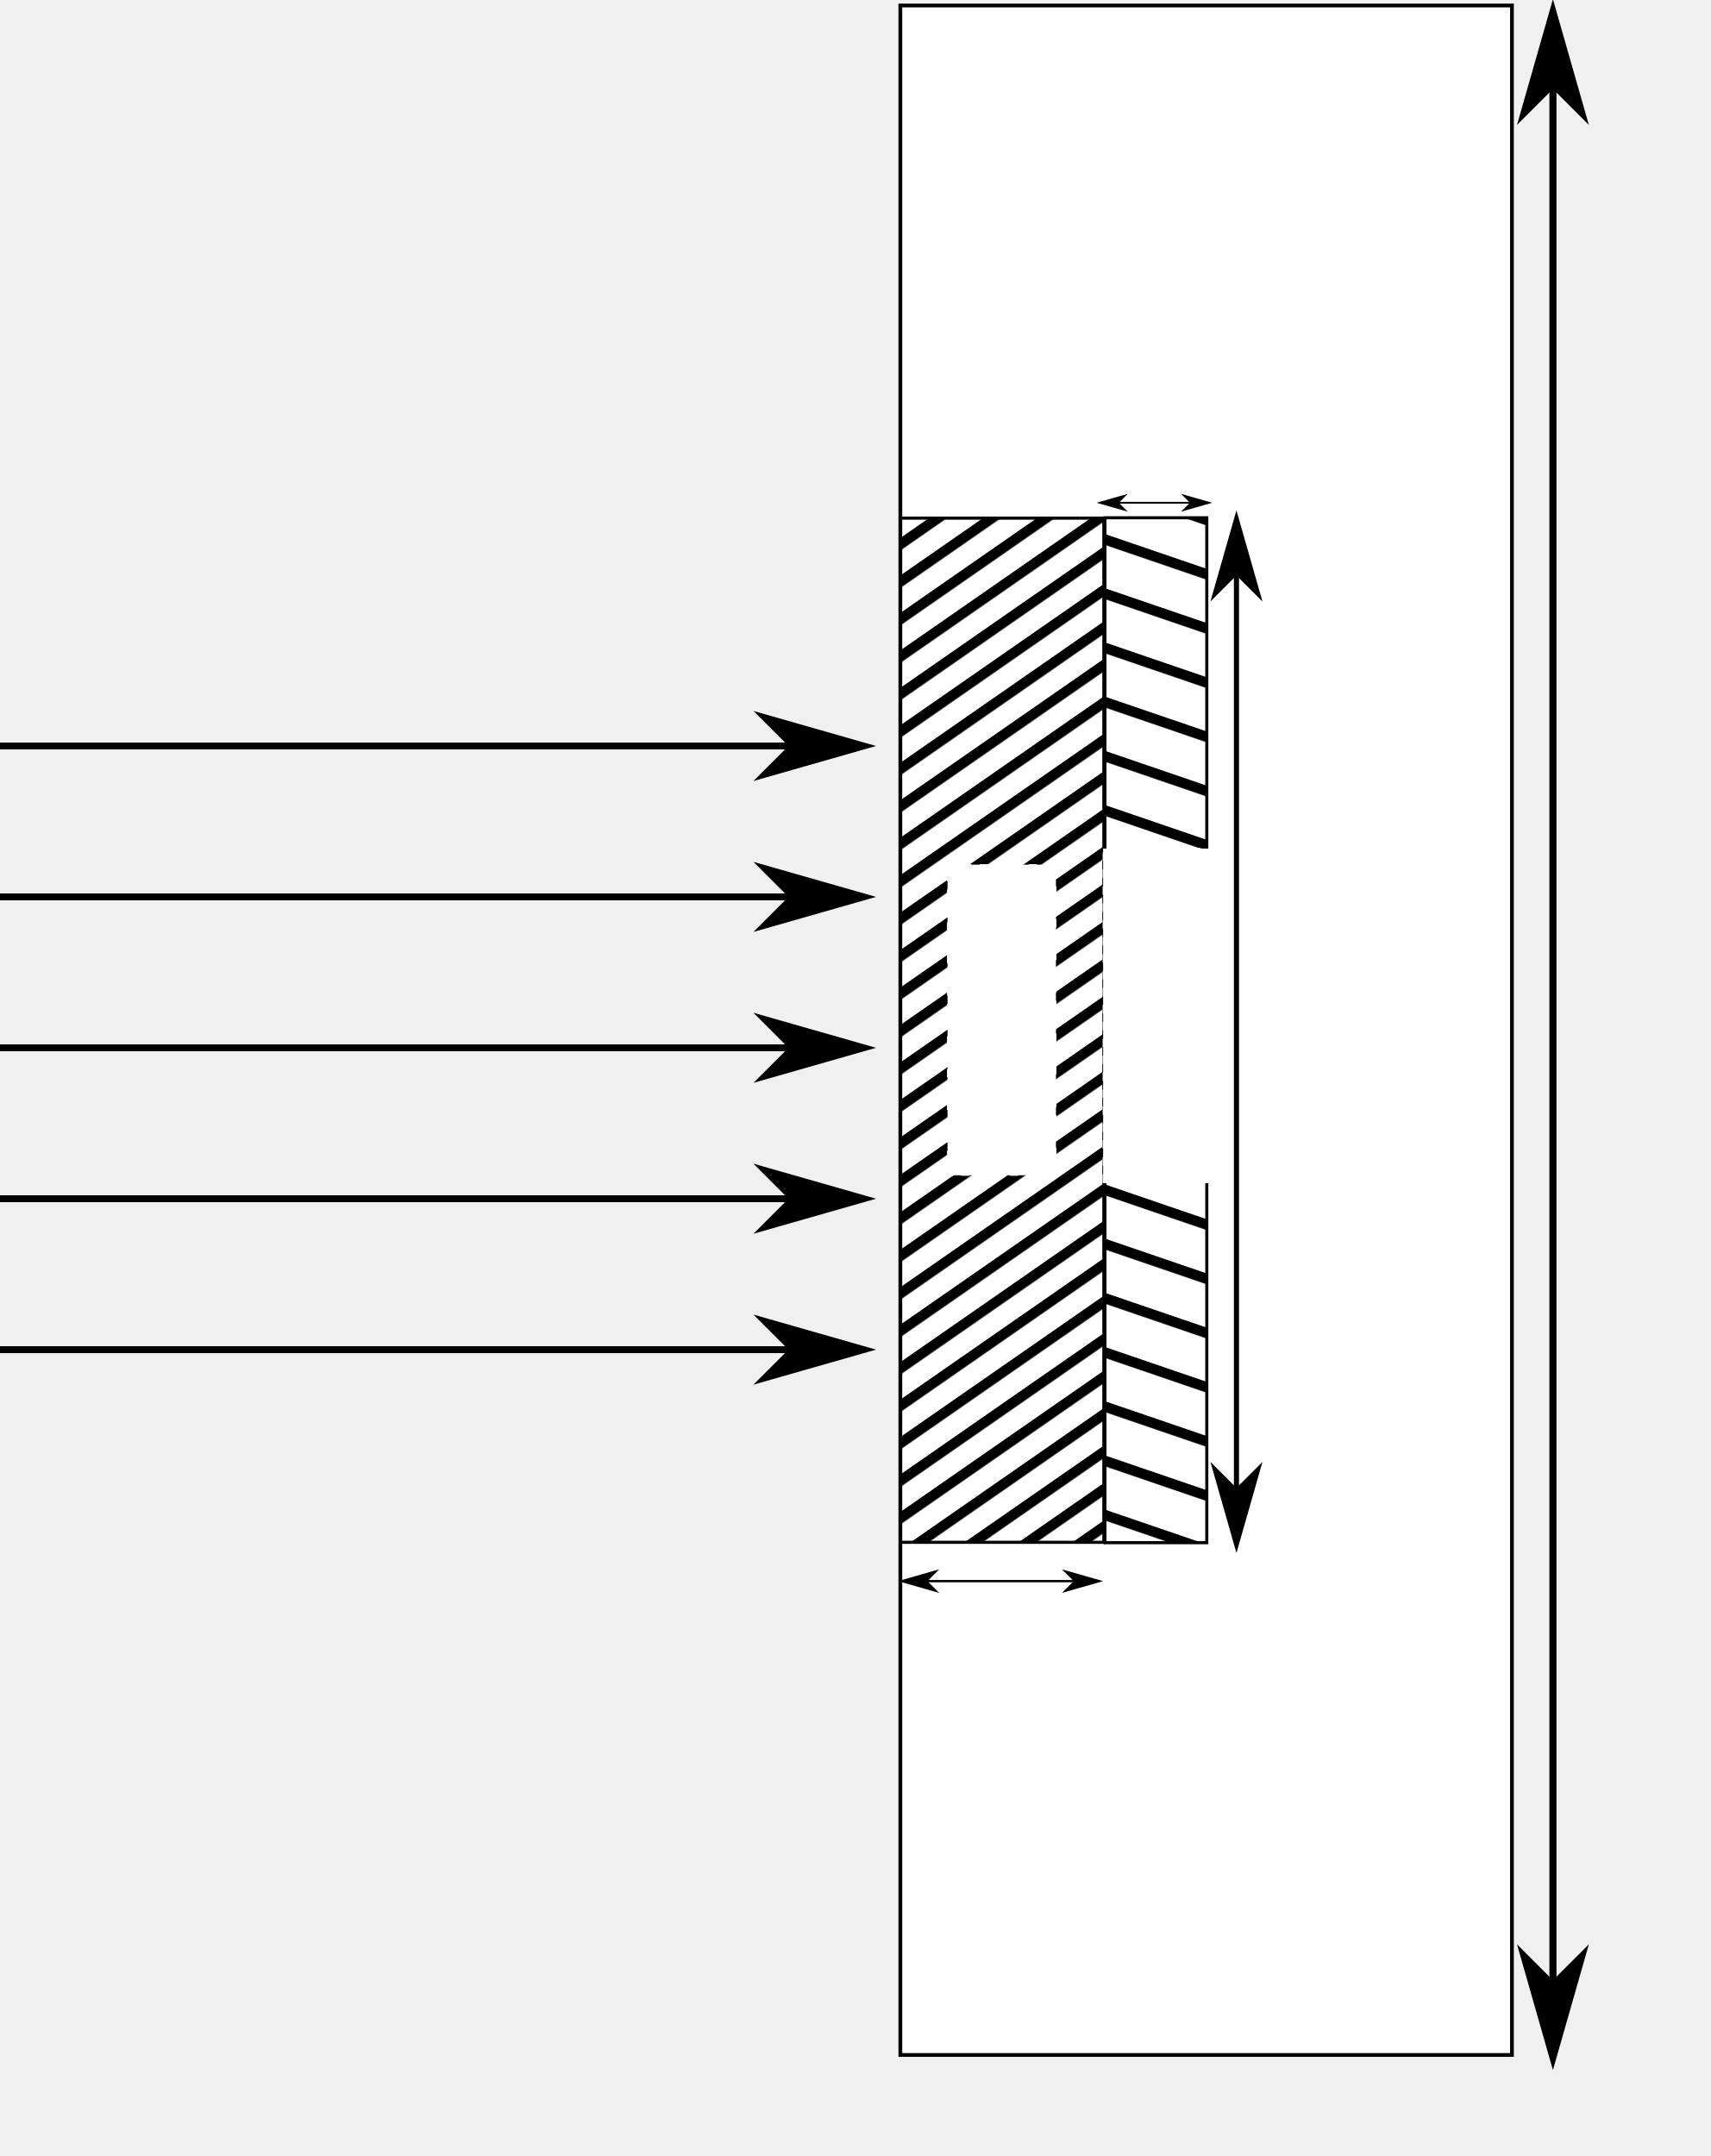
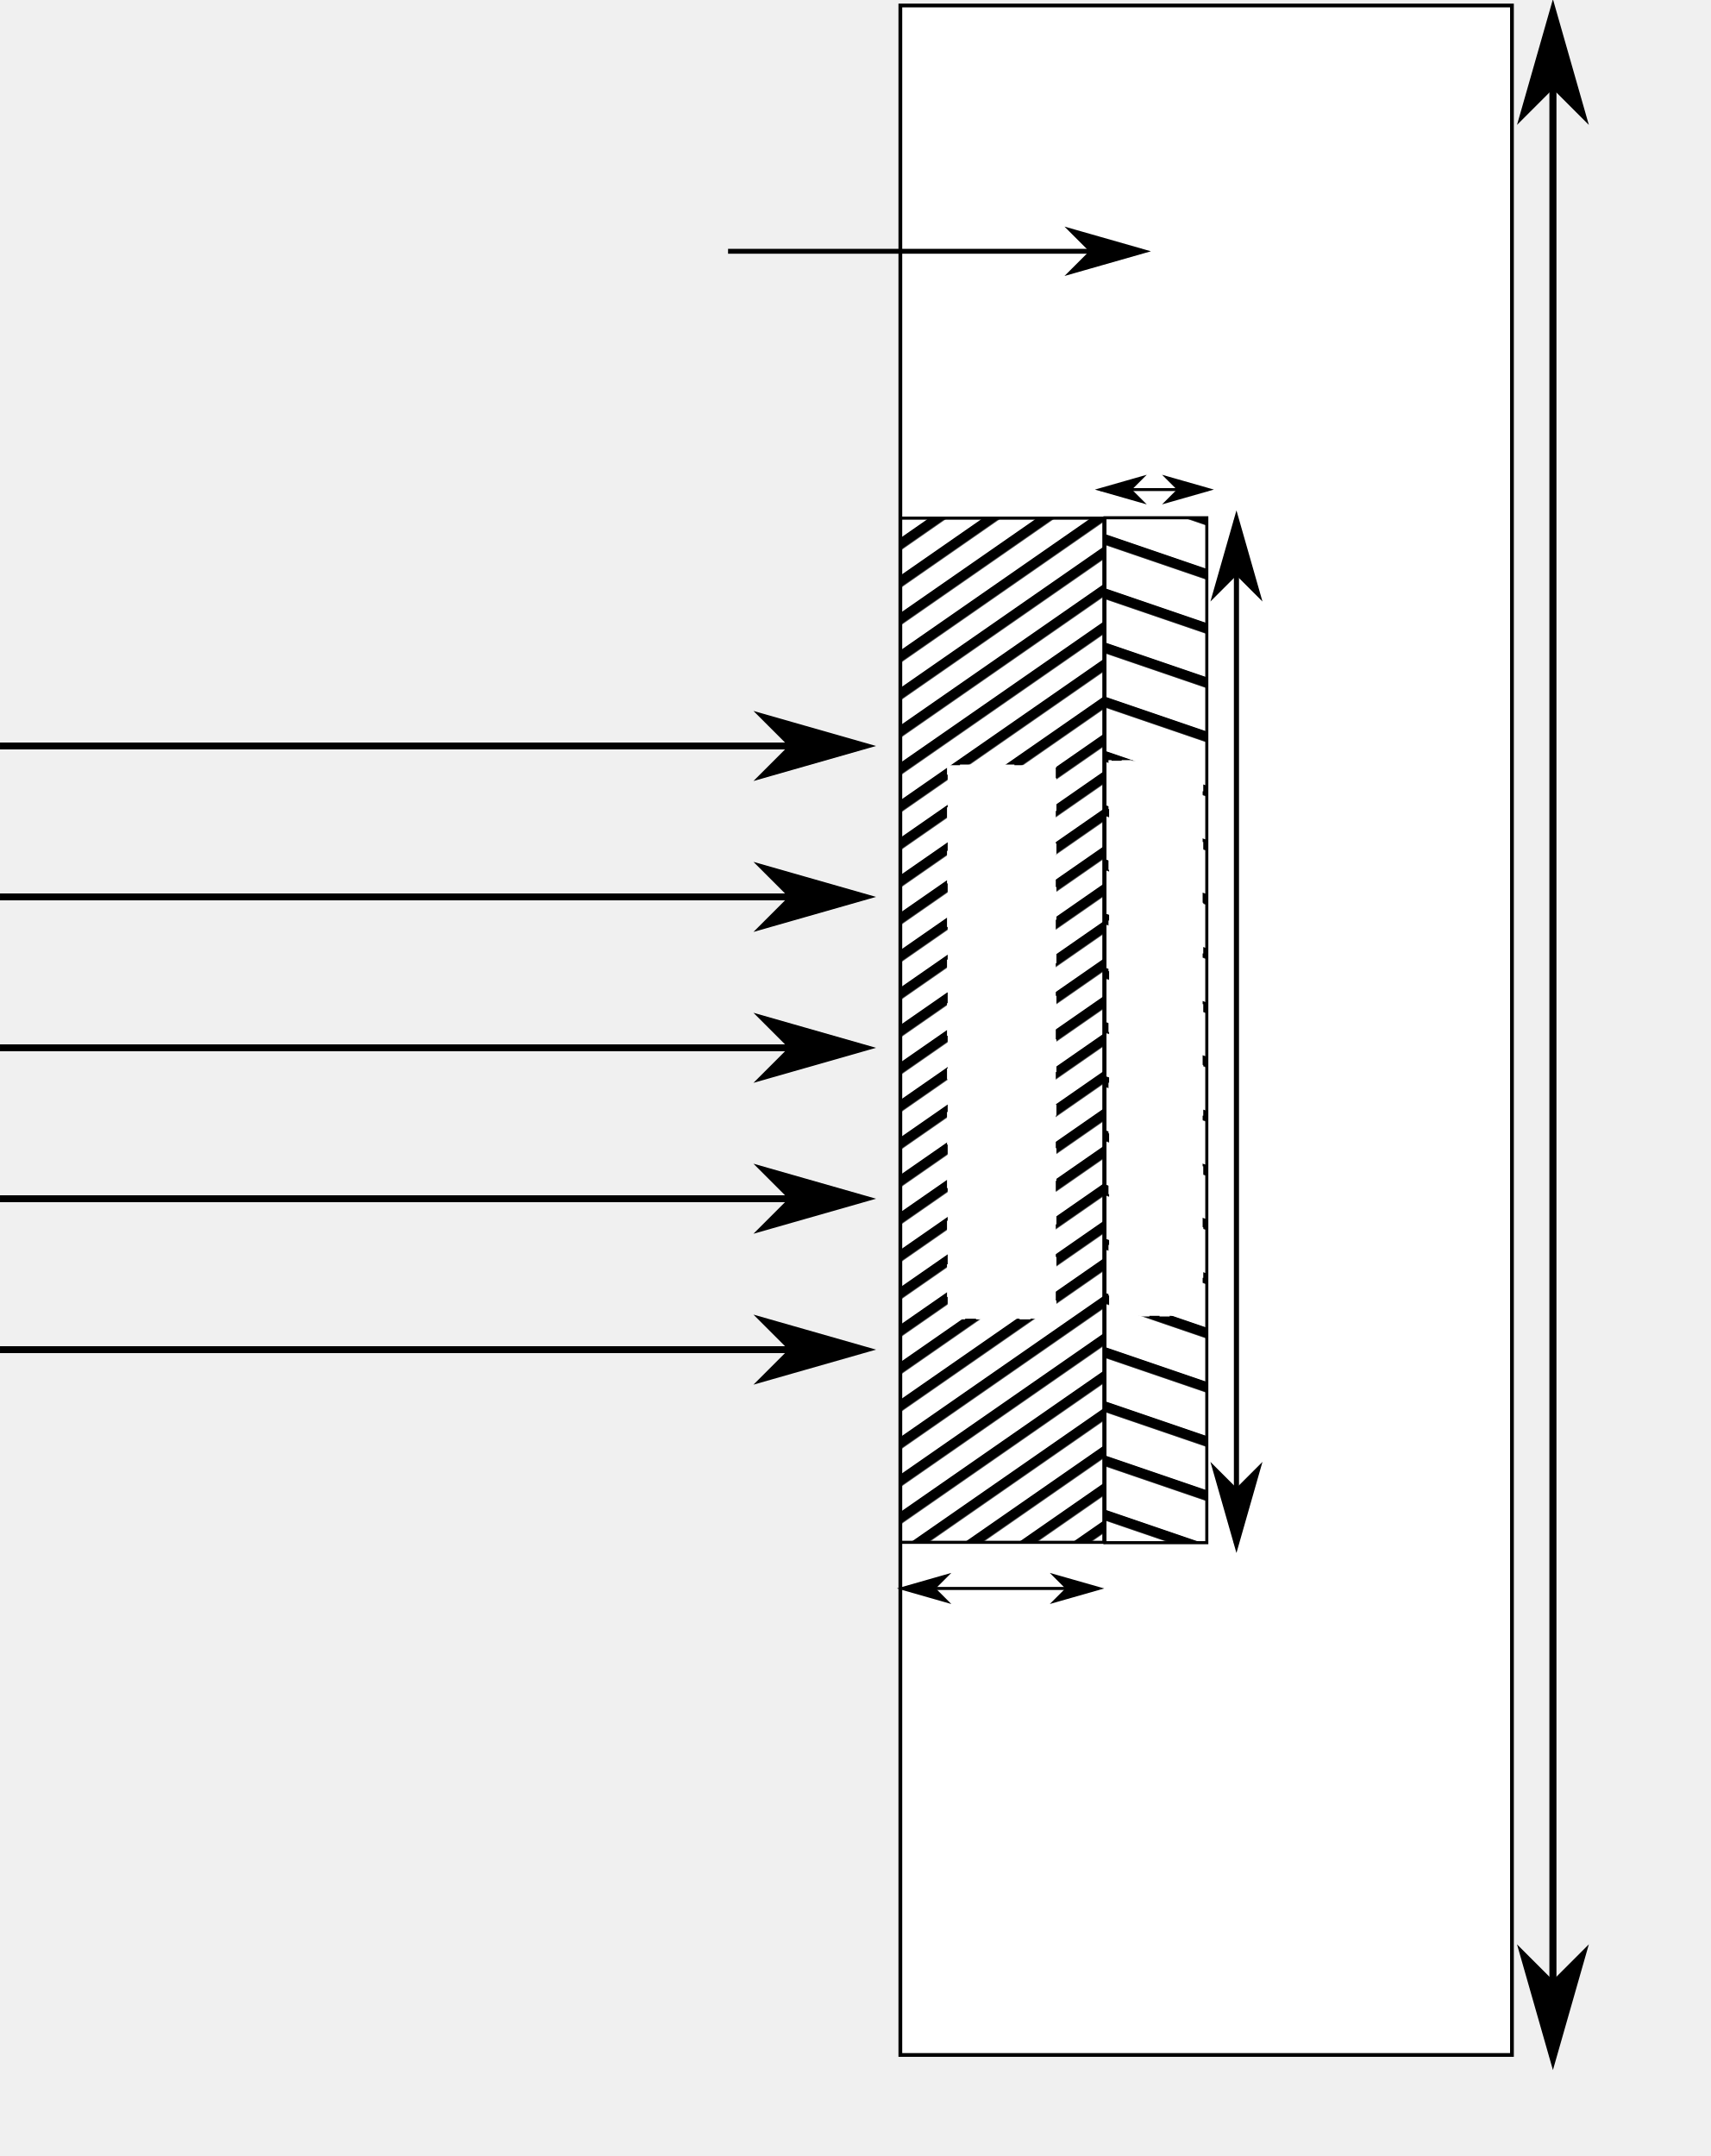
<svg xmlns="http://www.w3.org/2000/svg" xmlns:xlink="http://www.w3.org/1999/xlink" width="1667.588" height="2102.155" id="svg2" version="1.1">
  <defs id="defs4">
    <marker orient="auto" refY="0" refX="0" id="Arrow1Lstart" style="overflow:visible">
      <path id="path5334" d="M 0,0 5,-5 -12.5,0 5,5 0,0 z" style="fill-rule:evenodd;stroke:#000000;stroke-width:1pt" transform="matrix(0.8,0,0,0.8,10,0)" />
    </marker>
    <marker orient="auto" refY="0" refX="0" id="Arrow1Lend" style="overflow:visible">
      <path id="path5337" d="M 0,0 5,-5 -12.5,0 5,5 0,0 z" style="fill-rule:evenodd;stroke:#000000;stroke-width:1pt" transform="matrix(-0.8,0,0,-0.8,-10,0)" />
    </marker>
    <pattern xlink:href="#Strips1_2" id="pattern5238" patternTransform="matrix(5.703958,8.2137,-8.2137,5.703958,0,0)" />
    <pattern xlink:href="#Strips1_4" id="pattern5236" patternTransform="matrix(-3.236877,9.46164,-9.46164,-3.236877,0,0)" />
    <pattern id="Strips1_4" patternTransform="translate(0,0) scale(10,10)" height="1" width="5" patternUnits="userSpaceOnUse">
      <rect id="rect4521" height="2" width="1" y="-0.5" x="0" style="fill:black;stroke:none" />
    </pattern>
    <pattern id="Strips1_2" patternTransform="translate(0,0) scale(10,10)" height="1" width="3" patternUnits="userSpaceOnUse">
      <rect id="rect4509" height="2" width="1" y="-0.5" x="0" style="fill:black;stroke:none" />
    </pattern>
    <marker orient="auto" refY="0" refX="0" id="Arrow1Lstart-1" style="overflow:visible">
      <path id="path5334-2" d="M 0,0 5,-5 -12.5,0 5,5 0,0 z" style="fill-rule:evenodd;stroke:#000000;stroke-width:1pt" transform="matrix(0.8,0,0,0.8,10,0)" />
    </marker>
    <marker orient="auto" refY="0" refX="0" id="Arrow1Lend-7" style="overflow:visible">
      <path id="path5337-0" d="M 0,0 5,-5 -12.5,0 5,5 0,0 z" style="fill-rule:evenodd;stroke:#000000;stroke-width:1pt" transform="matrix(-0.8,0,0,-0.8,-10,0)" />
    </marker>
    <marker orient="auto" refY="0" refX="0" id="Arrow1Lstart-9" style="overflow:visible">
      <path id="path5334-20" d="M 0,0 5,-5 -12.5,0 5,5 0,0 z" style="fill-rule:evenodd;stroke:#000000;stroke-width:1pt" transform="matrix(0.8,0,0,0.8,10,0)" />
    </marker>
    <marker orient="auto" refY="0" refX="0" id="Arrow1Lend-2" style="overflow:visible">
      <path id="path5337-3" d="M 0,0 5,-5 -12.5,0 5,5 0,0 z" style="fill-rule:evenodd;stroke:#000000;stroke-width:1pt" transform="matrix(-0.8,0,0,-0.8,-10,0)" />
    </marker>
    <marker orient="auto" refY="0" refX="0" id="Arrow1Lstart-5" style="overflow:visible">
      <path id="path5334-9" d="M 0,0 5,-5 -12.5,0 5,5 0,0 z" style="fill-rule:evenodd;stroke:#000000;stroke-width:1pt" transform="matrix(0.8,0,0,0.8,10,0)" />
    </marker>
    <marker orient="auto" refY="0" refX="0" id="Arrow1Lend-22" style="overflow:visible">
      <path id="path5337-8" d="M 0,0 5,-5 -12.5,0 5,5 0,0 z" style="fill-rule:evenodd;stroke:#000000;stroke-width:1pt" transform="matrix(-0.8,0,0,-0.8,-10,0)" />
    </marker>
    <marker orient="auto" refY="0" refX="0" id="Arrow1Lstart-7" style="overflow:visible">
      <path id="path5334-3" d="M 0,0 5,-5 -12.5,0 5,5 0,0 z" style="fill-rule:evenodd;stroke:#000000;stroke-width:1pt" transform="matrix(0.8,0,0,0.8,10,0)" />
    </marker>
    <marker orient="auto" refY="0" refX="0" id="Arrow1Lend-6" style="overflow:visible">
      <path id="path5337-1" d="M 0,0 5,-5 -12.5,0 5,5 0,0 z" style="fill-rule:evenodd;stroke:#000000;stroke-width:1pt" transform="matrix(-0.8,0,0,-0.8,-10,0)" />
    </marker>
    <marker orient="auto" refY="0" refX="0" id="Arrow1Lstart-6" style="overflow:visible">
      <path id="path5334-1" d="M 0,0 5,-5 -12.5,0 5,5 0,0 z" style="fill-rule:evenodd;stroke:#000000;stroke-width:1pt" transform="matrix(0.8,0,0,0.8,10,0)" />
    </marker>
    <marker orient="auto" refY="0" refX="0" id="Arrow1Lstart-54" style="overflow:visible">
      <path id="path5334-7" d="M 0,0 5,-5 -12.5,0 5,5 0,0 z" style="fill-rule:evenodd;stroke:#000000;stroke-width:1pt" transform="matrix(0.8,0,0,0.8,10,0)" />
    </marker>
    <marker orient="auto" refY="0" refX="0" id="Arrow1Lstart-56" style="overflow:visible">
      <path id="path5334-93" d="M 0,0 5,-5 -12.5,0 5,5 0,0 z" style="fill-rule:evenodd;stroke:#000000;stroke-width:1pt" transform="matrix(0.8,0,0,0.8,10,0)" />
    </marker>
    <marker orient="auto" refY="0" refX="0" id="Arrow1Lstart-4" style="overflow:visible">
      <path id="path5334-5" d="M 0,0 5,-5 -12.5,0 5,5 0,0 z" style="fill-rule:evenodd;stroke:#000000;stroke-width:1pt" transform="matrix(0.8,0,0,0.8,10,0)" />
    </marker>
+     <marker orient="auto" refY="0" refX="0" id="Arrow1Lstart-3" style="overflow:visible">
+       <path id="path5334-6" d="M 0,0 5,-5 -12.5,0 5,5 0,0 z" style="fill-rule:evenodd;stroke:#000000;stroke-width:1pt" transform="matrix(0.8,0,0,0.8,10,0)" />
+     </marker>
  </defs>
  <g id="layer1" transform="translate(877,452.1342)">
    <rect style="fill:#ffffff;fill-opacity:1;stroke:#000000;stroke-width:3.667;stroke-miterlimit:4;stroke-opacity:1;stroke-dasharray:none;stroke-dashoffset:0" id="rect2989" width="596.333" height="1998.28" x="0.86" y="-446.778" />
    <rect style="fill:url(#pattern5238);fill-opacity:1;stroke:#000000;stroke-width:3;stroke-miterlimit:4;stroke-dasharray:none;stroke-dashoffset:0" id="rect2985" width="198.591" height="998.592" x="0.704" y="53.066" />
    <rect style="fill:url(#pattern5236);fill-opacity:1;stroke:#000000;stroke-width:3;stroke-miterlimit:4;stroke-dasharray:none;stroke-dashoffset:0" id="rect2987" width="99.32" height="999.32" x="200.34" y="52.702" />
-     <rect style="fill:#ffffff;fill-opacity:1;stroke:#ffffff;stroke-width:0.995;stroke-miterlimit:4;stroke-opacity:1;stroke-dasharray:7.96, 7.96;stroke-dashoffset:0" id="rect5254" width="302.857" height="105.714" x="-693.791" y="46.857" transform="matrix(0,-1,1,0,0,0)" />
-     <flowRoot xml:space="preserve" id="flowRoot5240" style="font-size:20px;font-style:normal;font-weight:normal;line-height:125%;letter-spacing:0px;word-spacing:0px;fill:#000000;fill-opacity:1;stroke:#000000;stroke-opacity:1;font-family:Sans" transform="matrix(0,-1,1,0,25.69463,-152.3001)">
+     <rect style="fill:#ffffff;fill-opacity:1;stroke:#ffffff;stroke-width:1.326;stroke-miterlimit:4;stroke-opacity:1;stroke-dasharray:10.609, 10.609;stroke-dashoffset:0" id="rect5254" width="539.669" height="105.383" x="-833.625" y="47.023" transform="matrix(0,-1,1,0,0,0)" />
+     <flowRoot xml:space="preserve" id="flowRoot5240" style="font-size:20px;font-style:normal;font-weight:normal;line-height:125%;letter-spacing:0px;word-spacing:0px;fill:#000000;fill-opacity:1;stroke:#000000;stroke-opacity:1;font-family:Sans" transform="matrix(0,-1.53861,1.53861,0,-15.97058,-507.9476)">
      <flowRegion id="flowRegion5242">
        <rect id="rect5244" width="642.857" height="180" x="-840" y="38.076" style="stroke:#000000;stroke-opacity:1" />
      </flowRegion>
      <flowPara id="flowPara5246" style="font-size:56px;stroke:#000000;stroke-opacity:1">Target Foil</flowPara>
    </flowRoot>
-     <rect style="fill:#ffffff;fill-opacity:1;stroke:#ffffff;stroke-width:1.032;stroke-miterlimit:4;stroke-opacity:1;stroke-dasharray:8.253, 8.253;stroke-dashoffset:0" id="rect5254-3" width="325.678" height="105.678" x="-700.915" y="198.59" transform="matrix(0,-1,1,0,0,0)" />
-     <flowRoot xml:space="preserve" id="flowRoot5240-6" style="font-size:20px;font-style:normal;font-weight:normal;line-height:125%;letter-spacing:0px;word-spacing:0px;fill:#000000;fill-opacity:1;stroke:#000000;stroke-opacity:1;font-family:Sans" transform="matrix(0,-1,1,0,170.1402,-144.9406)">
+     <rect style="fill:#ffffff;fill-opacity:1;stroke:#ffffff;stroke-width:1.235;stroke-miterlimit:4;stroke-opacity:1;stroke-dasharray:9.883, 9.883;stroke-dashoffset:0" id="rect5254-3" width="541.207" height="91.188" x="-830.832" y="204.406" transform="matrix(0,-1,1,0,0,0)" />
+     <flowRoot xml:space="preserve" id="flowRoot5240-6" style="font-size:20px;font-style:normal;font-weight:normal;line-height:125%;letter-spacing:0px;word-spacing:0px;fill:#000000;fill-opacity:1;stroke:#000000;stroke-opacity:1;font-family:Sans" transform="matrix(0,-1.46595,1.46595,0,143.5971,-448.2964)">
      <flowRegion id="flowRegion5242-7">
        <rect id="rect5244-5" width="642.857" height="180" x="-840" y="38.076" style="stroke:#000000;stroke-opacity:1" />
      </flowRegion>
      <flowPara id="flowPara5246-3" style="font-size:56px;stroke:#000000;stroke-opacity:1">Indium Foil</flowPara>
    </flowRoot>
-     <flowRoot xml:space="preserve" id="flowRoot5240-6-5" style="font-size:20px;font-style:normal;font-weight:normal;line-height:125%;letter-spacing:0px;word-spacing:0px;fill:#000000;fill-opacity:1;stroke:#000000;stroke-opacity:1;font-family:Sans" transform="translate(860.8052,-392.0699)">
+     <flowRoot xml:space="preserve" id="flowRoot5240-6-5" style="font-size:20px;font-style:normal;font-weight:normal;text-align:center;line-height:125%;letter-spacing:0px;word-spacing:0px;text-anchor:middle;fill:#000000;fill-opacity:1;stroke:#000000;stroke-opacity:1;font-family:Sans" transform="matrix(1.992923,0,0,1.992923,664.1854,-497.3484)">
      <flowRegion id="flowRegion5242-7-6">
-         <rect id="rect5244-5-2" width="642.857" height="180" x="-840" y="38.076" style="stroke:#000000;stroke-opacity:1" />
+         <rect id="rect5244-5-2" width="642.857" height="180" x="-840" y="38.076" style="text-align:center;text-anchor:middle;stroke:#000000;stroke-opacity:1" />
      </flowRegion>
-       <flowPara id="flowPara5246-3-9" style="font-size:56px;stroke:#000000;stroke-opacity:1">Polyethylene Holder</flowPara>
+       <flowPara id="flowPara5246-3-9" style="font-size:56px;text-align:center;text-anchor:middle;stroke:#000000;stroke-opacity:1">Polyethylene </flowPara>
+       <flowPara style="font-size:56px;text-align:center;text-anchor:middle;stroke:#000000;stroke-opacity:1" id="flowPara3071">Holder</flowPara>
    </flowRoot>
    <path style="fill:none;stroke:#000000;stroke-width:5;stroke-linecap:butt;stroke-linejoin:miter;stroke-miterlimit:4;stroke-opacity:1;stroke-dasharray:none;marker-start:url(#Arrow1Lstart);marker-end:url(#Arrow1Lend)" d="m 328.571,55.219 c 0,997.143 0,997.143 0,997.143" id="path5328" />
    <path style="fill:none;stroke:#000000;stroke-width:6.898;stroke-linecap:butt;stroke-linejoin:miter;stroke-miterlimit:4;stroke-opacity:1;stroke-dasharray:none;marker-start:url(#Arrow1Lstart);marker-end:url(#Arrow1Lend)" d="m 637.143,-439.546 c 0,1992.388 0,1992.388 0,1992.388" id="path5328-9" />
-     <flowRoot xml:space="preserve" id="flowRoot5240-6-5-3" style="font-size:20px;font-style:normal;font-weight:normal;line-height:125%;letter-spacing:0px;word-spacing:0px;fill:#000000;fill-opacity:1;stroke:#000000;stroke-opacity:1;font-family:Sans" transform="translate(1495.967,411.0738)">
+     <flowRoot xml:space="preserve" id="flowRoot5240-6-5-3" style="font-size:20px;font-style:normal;font-weight:normal;line-height:125%;letter-spacing:0px;word-spacing:0px;fill:#000000;fill-opacity:1;stroke:#000000;stroke-opacity:1;font-family:Sans" transform="matrix(1.525206,0,0,1.525206,1935.134,363.9453)">
      <flowRegion id="flowRegion5242-7-6-6">
        <rect id="rect5244-5-2-0" width="642.857" height="180" x="-840" y="38.076" style="stroke:#000000;stroke-opacity:1" />
      </flowRegion>
-       <flowPara id="flowPara5246-3-9-6" style="font-size:56px;stroke:#000000;stroke-opacity:1">5 cm</flowPara>
+       <flowPara id="flowPara5246-3-9-6" style="font-size:56px;stroke:#000000;stroke-opacity:1"> 5</flowPara>
+       <flowPara style="font-size:56px;stroke:#000000;stroke-opacity:1" id="flowPara3069">cm</flowPara>
    </flowRoot>
-     <flowRoot xml:space="preserve" id="flowRoot5240-6-5-2" style="font-size:20px;font-style:normal;font-weight:normal;line-height:125%;letter-spacing:0px;word-spacing:0px;fill:#000000;fill-opacity:1;stroke:#000000;stroke-opacity:1;font-family:Sans" transform="translate(1176.013,458.6578)">
+     <flowRoot xml:space="preserve" id="flowRoot5240-6-5-2" style="font-size:20px;font-style:normal;font-weight:normal;line-height:125%;letter-spacing:0px;word-spacing:0px;fill:#000000;fill-opacity:1;stroke:#000000;stroke-opacity:1;font-family:Sans" transform="matrix(1.525206,0,0,1.525206,1614.218,408.6721)">
      <flowRegion id="flowRegion5242-7-6-61">
        <rect id="rect5244-5-2-8" width="642.857" height="180" x="-840" y="38.076" style="stroke:#000000;stroke-opacity:1" />
      </flowRegion>
      <flowPara id="flowPara5246-3-9-7" style="font-size:56px;stroke:#000000;stroke-opacity:1">1 cm</flowPara>
    </flowRoot>
-     <path style="fill:none;stroke:#000000;stroke-width:2.264;stroke-linecap:butt;stroke-linejoin:miter;stroke-miterlimit:4;stroke-opacity:1;stroke-dasharray:none;marker-start:url(#Arrow1Lstart);marker-end:url(#Arrow1Lend)" d="m 194.225,1089.505 c -191.308,0 -191.308,0 -191.308,0" id="path5328-7" />
-     <path style="fill:none;stroke:#000000;stroke-width:1.712;stroke-linecap:butt;stroke-linejoin:miter;stroke-miterlimit:4;stroke-opacity:1;stroke-dasharray:none;marker-start:url(#Arrow1Lstart);marker-end:url(#Arrow1Lend)" d="m 301.644,38.076 c -106.145,0 -106.145,0 -106.145,0" id="path5328-7-9" />
+     <path style="fill:none;stroke:#000000;stroke-width:2.988;stroke-linecap:butt;stroke-linejoin:miter;stroke-miterlimit:4;stroke-opacity:1;stroke-dasharray:none;marker-start:url(#Arrow1Lstart);marker-end:url(#Arrow1Lend)" d="m 193.863,1096.648 c -190.584,0 -190.584,0 -190.584,0" id="path5328-7" />
+     <path style="fill:none;stroke:#000000;stroke-width:2.846;stroke-linecap:butt;stroke-linejoin:miter;stroke-miterlimit:4;stroke-opacity:1;stroke-dasharray:none;marker-start:url(#Arrow1Lstart);marker-end:url(#Arrow1Lend)" d="m 301.077,25.219 c -105.011,0 -105.011,0 -105.011,0" id="path5328-7-9" />
    <path style="fill:none;stroke:#000000;stroke-width:6.728;stroke-linecap:butt;stroke-linejoin:miter;stroke-miterlimit:4;stroke-opacity:1;stroke-dasharray:none;marker-start:url(#Arrow1Lstart);marker-end:none" d="m -35.864,275.219 c -841.13,0 -841.13,0 -841.13,0" id="path5328-7-2" />
-     <flowRoot xml:space="preserve" id="flowRoot5240-6-5-2-9" style="font-size:20px;font-style:normal;font-weight:normal;line-height:125%;letter-spacing:0px;word-spacing:0px;fill:#000000;fill-opacity:1;stroke:#000000;stroke-opacity:1;font-family:Sans" transform="translate(1021.292,-95.78836)">
+     <flowRoot xml:space="preserve" id="flowRoot5240-6-5-2-9" style="font-size:20px;font-style:normal;font-weight:normal;line-height:125%;letter-spacing:0px;word-spacing:0px;fill:#000000;fill-opacity:1;stroke:#000000;stroke-opacity:1;font-family:Sans" transform="matrix(1.499234,0,0,1.499234,1439.055,-143.3022)">
      <flowRegion id="flowRegion5242-7-6-61-3">
        <rect id="rect5244-5-2-8-1" width="642.857" height="180" x="-840" y="38.076" style="stroke:#000000;stroke-opacity:1" />
      </flowRegion>
      <flowPara id="flowPara5246-3-9-7-9" style="font-size:56px;stroke:#000000;stroke-opacity:1">0.5 mm</flowPara>
    </flowRoot>
-     <flowRoot xml:space="preserve" id="flowRoot5240-6-5-2-4" style="font-size:20px;font-style:normal;font-weight:normal;line-height:125%;letter-spacing:0px;word-spacing:0px;fill:#000000;fill-opacity:1;stroke:#000000;stroke-opacity:1;font-family:Sans" transform="translate(864.149,1069.926)">
+     <flowRoot xml:space="preserve" id="flowRoot5240-6-5-2-4" style="font-size:20px;font-style:normal;font-weight:normal;line-height:125%;letter-spacing:0px;word-spacing:0px;fill:#000000;fill-opacity:1;stroke:#000000;stroke-opacity:1;font-family:Sans" transform="matrix(1.554123,0,0,1.554123,1326.481,1040.321)">
      <flowRegion id="flowRegion5242-7-6-61-7">
        <rect id="rect5244-5-2-8-8" width="642.857" height="180" x="-840" y="38.076" style="stroke:#000000;stroke-opacity:1" />
      </flowRegion>
      <flowPara id="flowPara5246-3-9-7-4" style="font-size:56px;stroke:#000000;stroke-opacity:1">1 mm</flowPara>
    </flowRoot>
-     <flowRoot xml:space="preserve" id="flowRoot5240-6-5-2-5" style="font-size:20px;font-style:normal;font-weight:normal;line-height:125%;letter-spacing:0px;word-spacing:0px;fill:#000000;fill-opacity:1;stroke:#000000;stroke-opacity:1;font-family:Sans" transform="translate(1044.149,1555.64)">
+     <flowRoot xml:space="preserve" id="flowRoot5240-6-5-2-5" style="font-size:20px;font-style:normal;font-weight:normal;line-height:125%;letter-spacing:0px;word-spacing:0px;fill:#000000;fill-opacity:1;stroke:#000000;stroke-opacity:1;font-family:Sans" transform="matrix(1.527166,0,0,1.527166,1445.07,1494.457)">
      <flowRegion id="flowRegion5242-7-6-61-0">
        <rect id="rect5244-5-2-8-3" width="642.857" height="180" x="-840" y="38.076" style="stroke:#000000;stroke-opacity:1" />
      </flowRegion>
      <flowPara id="flowPara5246-3-9-7-6" style="font-size:56px;stroke:#000000;stroke-opacity:1">2 mm</flowPara>
    </flowRoot>
    <path style="fill:none;stroke:#000000;stroke-width:6.728;stroke-linecap:butt;stroke-linejoin:miter;stroke-miterlimit:4;stroke-opacity:1;stroke-dasharray:none;marker-start:url(#Arrow1Lstart);marker-end:none" d="m -35.864,422.362 c -841.13,0 -841.13,0 -841.13,0" id="path5328-7-2-5" />
    <path style="fill:none;stroke:#000000;stroke-width:6.728;stroke-linecap:butt;stroke-linejoin:miter;stroke-miterlimit:4;stroke-opacity:1;stroke-dasharray:none;marker-start:url(#Arrow1Lstart);marker-end:none" d="m -35.864,569.505 c -841.13,0 -841.13,0 -841.13,0" id="path5328-7-2-6" />
    <path style="fill:none;stroke:#000000;stroke-width:6.728;stroke-linecap:butt;stroke-linejoin:miter;stroke-miterlimit:4;stroke-opacity:1;stroke-dasharray:none;marker-start:url(#Arrow1Lstart);marker-end:none" d="m -35.864,716.648 c -841.13,0 -841.13,0 -841.13,0" id="path5328-7-2-7" />
    <path style="fill:none;stroke:#000000;stroke-width:6.728;stroke-linecap:butt;stroke-linejoin:miter;stroke-miterlimit:4;stroke-opacity:1;stroke-dasharray:none;marker-start:url(#Arrow1Lstart);marker-end:none" d="m -35.864,863.791 c -841.13,0 -841.13,0 -841.13,0" id="path5328-7-2-2" />
-     <flowRoot xml:space="preserve" id="flowRoot5240-6-5-2-4-5" style="font-size:20px;font-style:normal;font-weight:normal;line-height:125%;letter-spacing:0px;word-spacing:0px;fill:#000000;fill-opacity:1;stroke:#000000;stroke-opacity:1;font-family:Sans" transform="translate(151.4247,864.6081)">
+     <flowRoot xml:space="preserve" id="flowRoot5240-6-5-2-4-5" style="font-size:20px;font-style:normal;font-weight:normal;line-height:125%;letter-spacing:0px;word-spacing:0px;fill:#000000;fill-opacity:1;stroke:#000000;stroke-opacity:1;font-family:Sans" transform="matrix(1.784221,0,0,1.784221,663.0521,845.8736)">
      <flowRegion id="flowRegion5242-7-6-61-7-4">
        <rect id="rect5244-5-2-8-8-7" width="642.857" height="180" x="-840" y="38.076" style="stroke:#000000;stroke-opacity:1" />
      </flowRegion>
      <flowPara id="flowPara5246-3-9-7-4-4" style="font-size:56px;stroke:#000000;stroke-opacity:1">~10<flowSpan style="font-size:65.001%;baseline-shift:super" id="flowSpan7067">7 neutrons</flowSpan>/<flowSpan style="font-size:65.001%;baseline-shift:sub" id="flowSpan7061">cm<flowSpan style="font-size:65.001%;baseline-shift:super" id="flowSpan7063">2</flowSpan> s</flowSpan>
      </flowPara>
    </flowRoot>
+     <path style="fill:none;stroke:#000000;stroke-width:4.743;stroke-linecap:butt;stroke-linejoin:miter;stroke-miterlimit:4;stroke-opacity:1;stroke-dasharray:none;marker-start:url(#Arrow1Lstart);marker-end:none" d="m 235.986,-207.122 c -403.115,0 -403.115,0 -403.115,0" id="path5328-7-2-75" />
  </g>
</svg>
